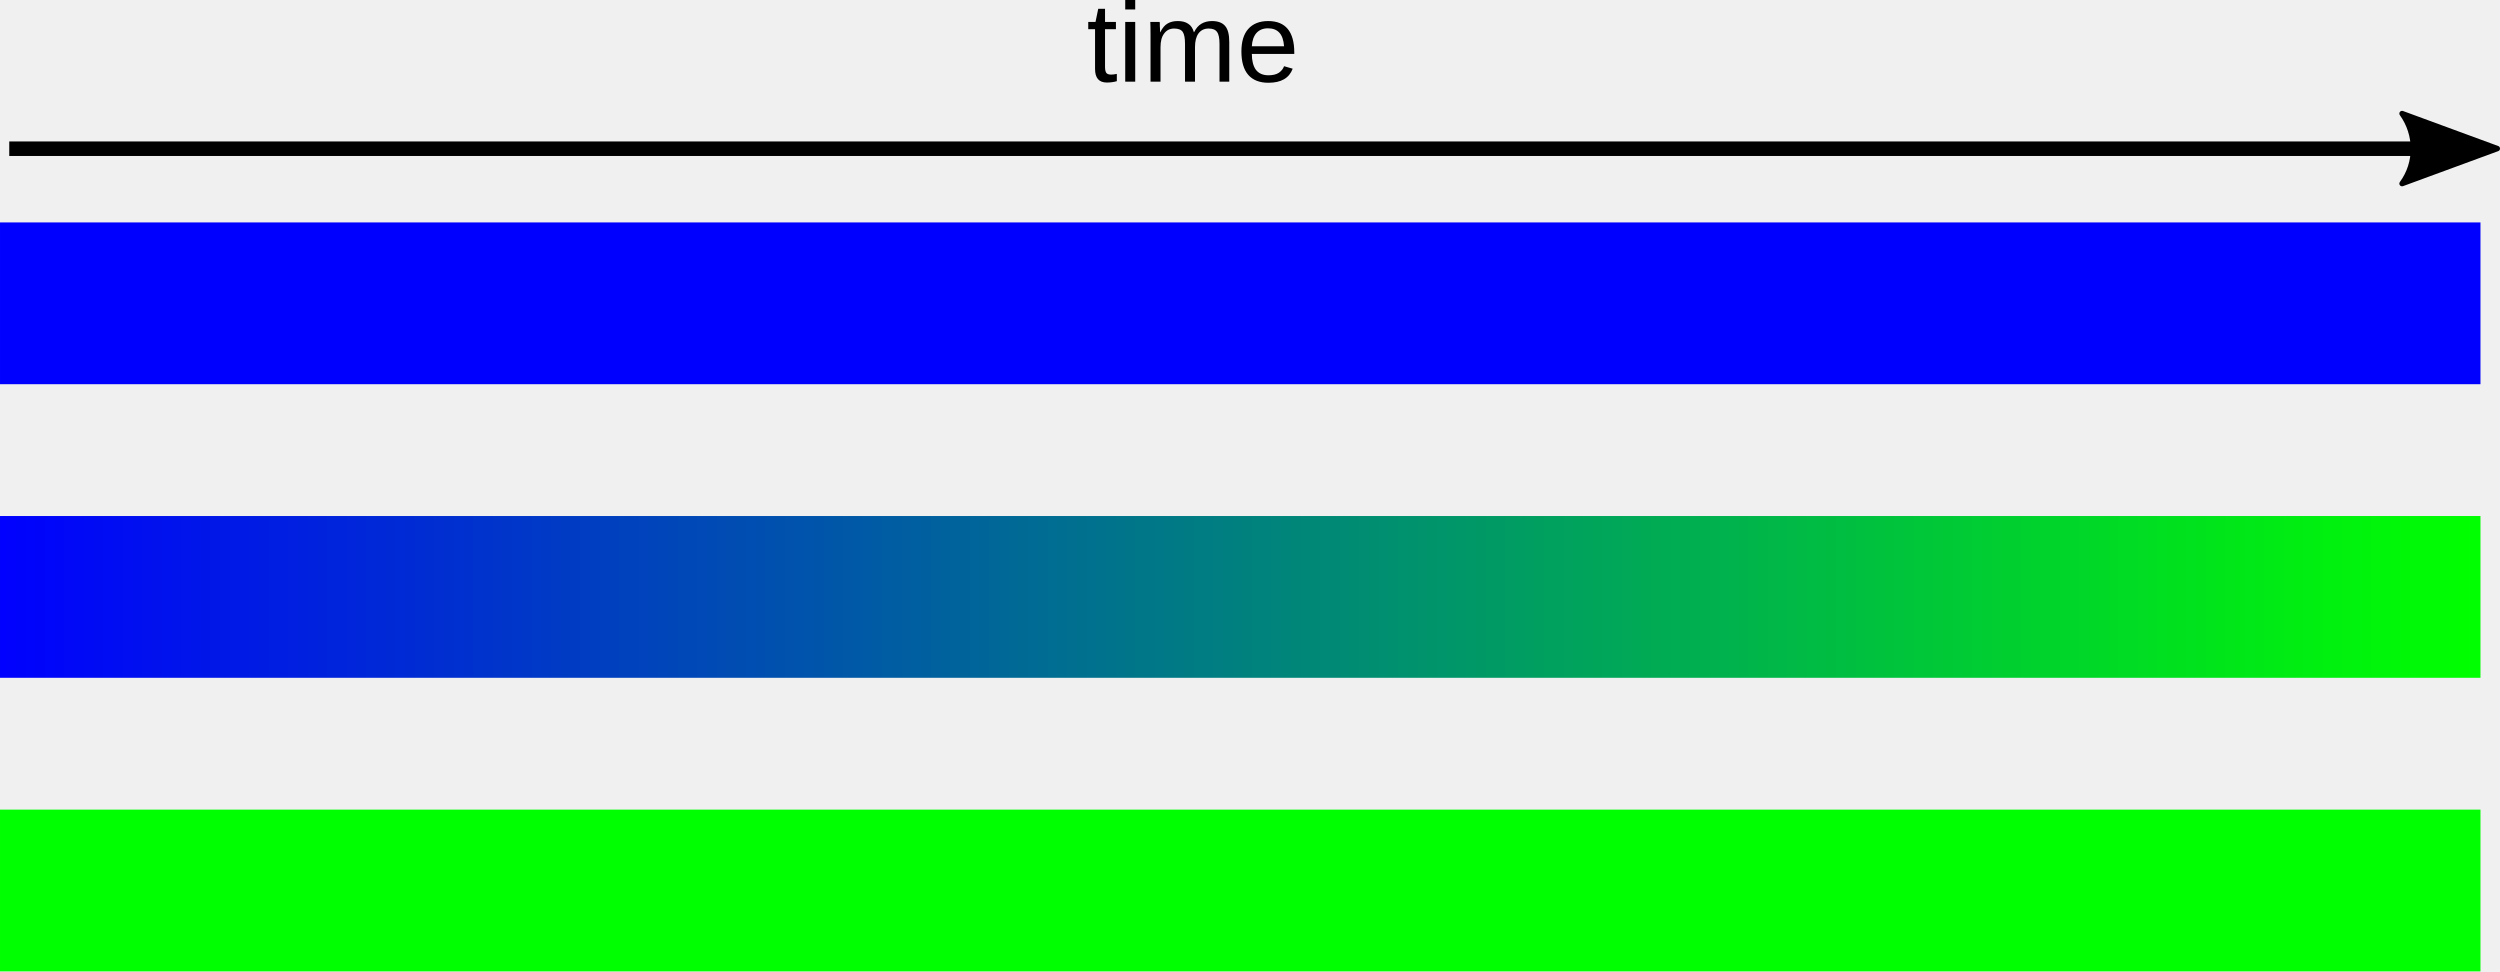
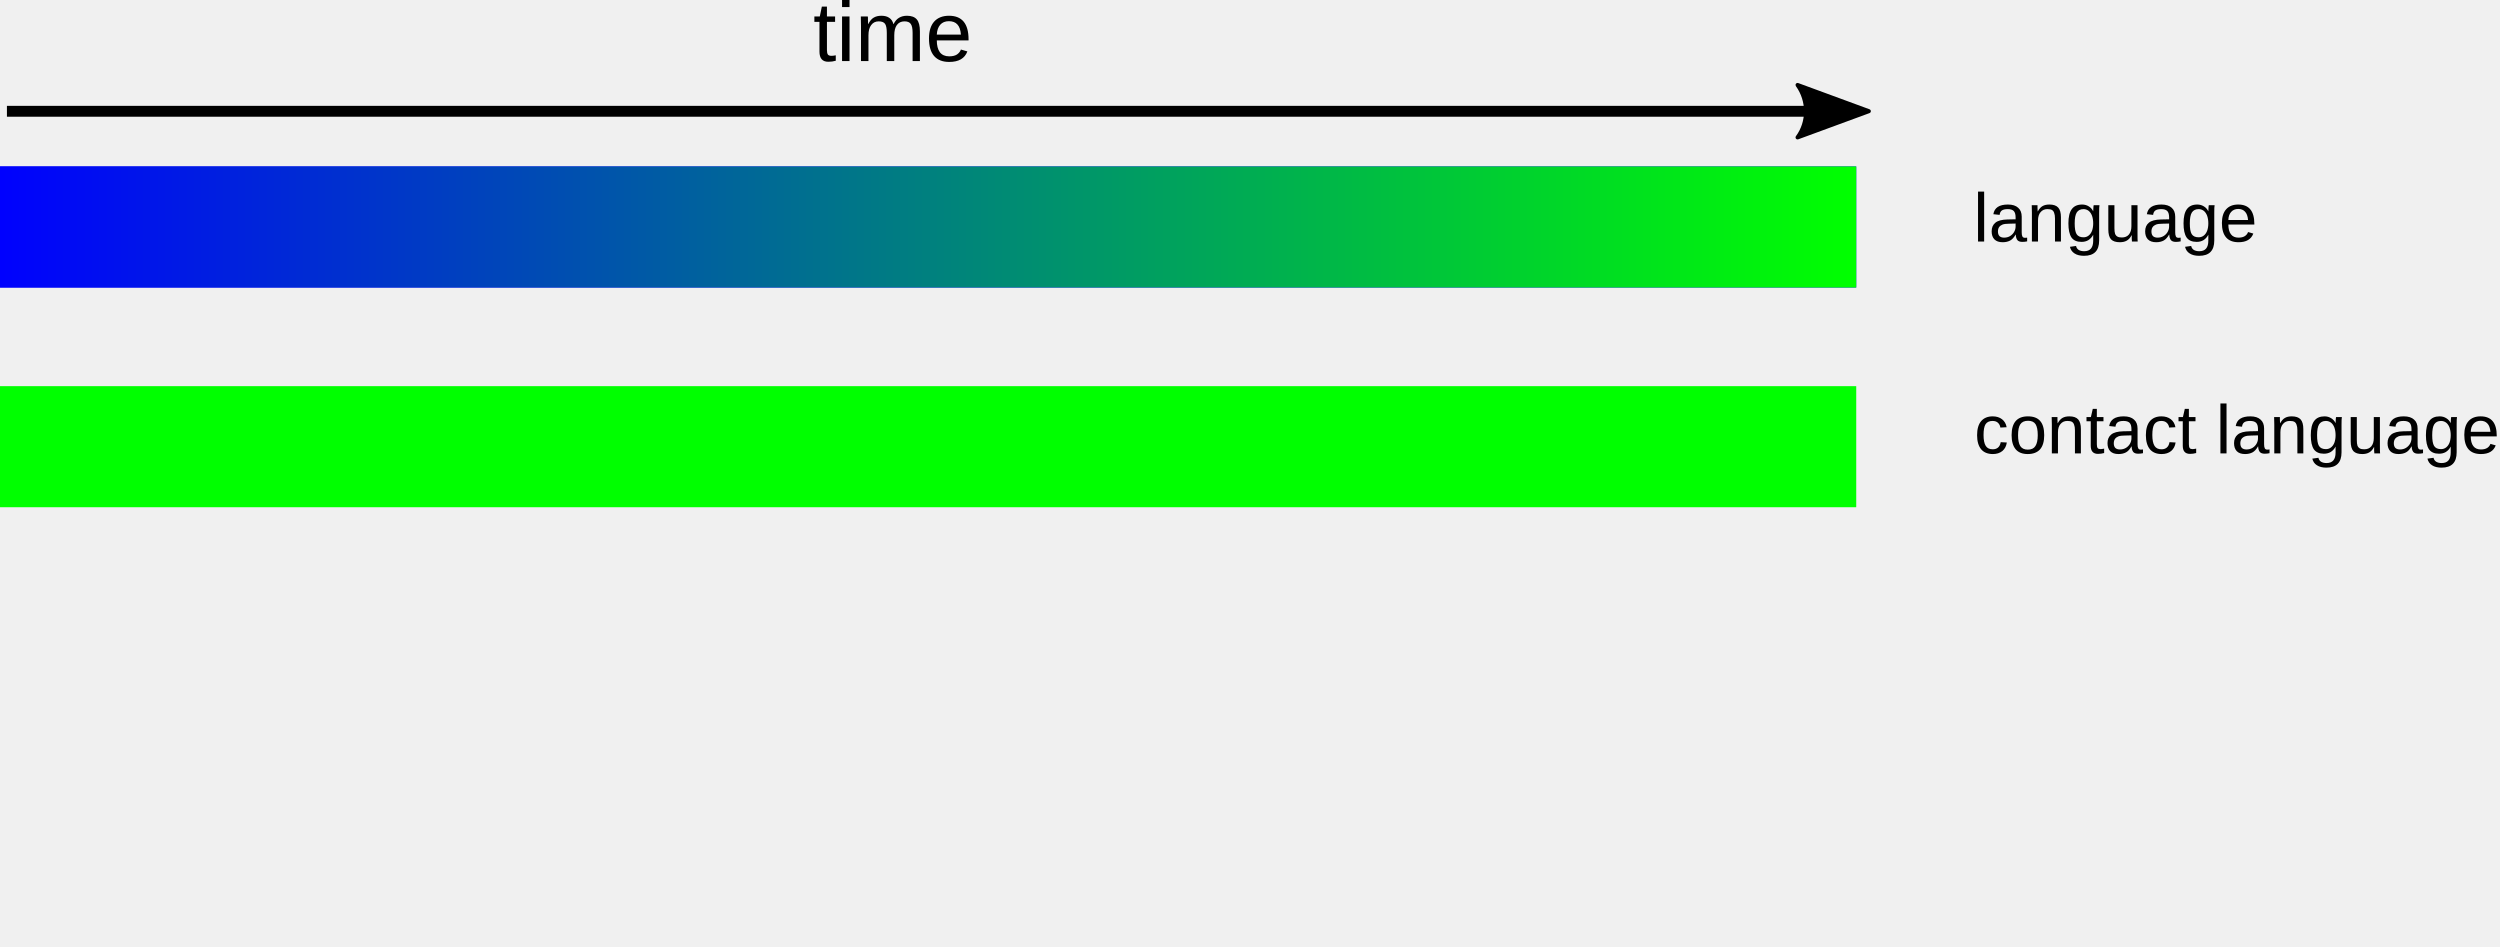
- <svg xmlns="http://www.w3.org/2000/svg" xmlns:xlink="http://www.w3.org/1999/xlink" width="172.153mm" height="66.892mm" viewBox="0 0 172.153 66.892" version="1.1" id="svg5">
+ <svg xmlns="http://www.w3.org/2000/svg" xmlns:xlink="http://www.w3.org/1999/xlink" width="230.047mm" height="87.109mm" viewBox="0 0 230.047 87.109" version="1.1" id="svg5">
  <defs id="defs2">
+     <marker style="overflow:visible" id="Arrow1Mend" refX="0" refY="0" orient="auto">
+       <path transform="matrix(-0.4,0,0,-0.4,-4,0)" style="fill:context-stroke;fill-rule:evenodd;stroke:context-stroke;stroke-width:1pt" d="M 0,0 5,-5 -12.5,0 5,5 Z" id="path1829" />
+     </marker>
    <rect x="-78.548" y="-152.161" width="813.408" height="130.875" id="rect11408" />
    <marker style="overflow:visible" id="Arrow2Mend" refX="0" refY="0" orient="auto">
      <path transform="scale(-0.6)" d="M 8.719,4.034 -2.207,0.016 8.719,-4.002 c -1.745,2.372 -1.735,5.617 -6e-7,8.035 z" style="fill:context-stroke;fill-rule:evenodd;stroke:context-stroke;stroke-width:0.625;stroke-linejoin:round" id="path1847" />
    </marker>
    <marker style="overflow:visible" id="Arrow1Lend" refX="0" refY="0" orient="auto">
      <path transform="matrix(-0.8,0,0,-0.8,-10,0)" style="fill:context-stroke;fill-rule:evenodd;stroke:context-stroke;stroke-width:1pt" d="M 0,0 5,-5 -12.5,0 5,5 Z" id="path1823" />
    </marker>
+     <marker style="overflow:visible" id="Arrow2Mend-3" refX="0" refY="0" orient="auto">
+       <path transform="scale(-0.6)" d="M 8.719,4.034 -2.207,0.016 8.719,-4.002 c -1.745,2.372 -1.735,5.617 -6e-7,8.035 z" style="fill:context-stroke;fill-rule:evenodd;stroke:context-stroke;stroke-width:0.625;stroke-linejoin:round" id="path1847-6" />
+     </marker>
+     <linearGradient xlink:href="#linearGradient1751" id="linearGradient12552" gradientUnits="userSpaceOnUse" gradientTransform="translate(-17.46053,14.58361)" x1="16.866" y1="67.475" x2="187.797" y2="67.475" />
    <linearGradient id="linearGradient1751">
      <stop style="stop-color:#0000ff;stop-opacity:1;" offset="0" id="stop1747" />
      <stop style="stop-color:#00ff00;stop-opacity:1" offset="1" id="stop1749" />
    </linearGradient>
-     <linearGradient xlink:href="#linearGradient1751" id="linearGradient1753" x1="16.866" y1="67.475" x2="187.797" y2="67.475" gradientUnits="userSpaceOnUse" />
+     <marker style="overflow:visible" id="Arrow1Mend-2" refX="0" refY="0" orient="auto">
+       <path transform="matrix(-0.4,0,0,-0.4,-4,0)" style="fill:context-stroke;fill-rule:evenodd;stroke:context-stroke;stroke-width:1pt" d="M 0,0 5,-5 -12.5,0 5,5 Z" id="path1829-3" />
+     </marker>
+     <linearGradient xlink:href="#linearGradient32593" id="linearGradient32595" x1="46.011" y1="46.915" x2="144.433" y2="46.915" gradientUnits="userSpaceOnUse" gradientTransform="translate(-17.46055,-25.85138)" />
+     <linearGradient id="linearGradient32593">
+       <stop style="stop-color:#00ff00;stop-opacity:1;" offset="0" id="stop32589" />
+       <stop style="stop-color:#00ff00;stop-opacity:0;" offset="1" id="stop32591" />
+     </linearGradient>
+     <linearGradient xlink:href="#linearGradient32593" id="linearGradient32827" x1="193.459" y1="47.039" x2="149.533" y2="47.238" gradientUnits="userSpaceOnUse" gradientTransform="translate(-17.46055,-25.85138)" />
+     <marker style="overflow:visible" id="Arrow1Mend-2-9" refX="0" refY="0" orient="auto">
+       <path transform="matrix(-0.4,0,0,-0.4,-4,0)" style="fill:context-stroke;fill-rule:evenodd;stroke:context-stroke;stroke-width:1pt" d="M 0,0 5,-5 -12.5,0 5,5 Z" id="path1829-3-7" />
+     </marker>
+     <marker style="overflow:visible" id="Arrow1Mend-3" refX="0" refY="0" orient="auto">
+       <path transform="matrix(-0.4,0,0,-0.4,-4,0)" style="fill:context-stroke;fill-rule:evenodd;stroke:context-stroke;stroke-width:1pt" d="M 0,0 5,-5 -12.5,0 5,5 Z" id="path1829-6" />
+     </marker>
+     <linearGradient xlink:href="#linearGradient1751" id="linearGradient49662" gradientUnits="userSpaceOnUse" gradientTransform="translate(-9.4293213e-6,-20.21746)" x1="16.866" y1="67.475" x2="187.797" y2="67.475" />
  </defs>
  <g id="layer1" transform="translate(-17.46055,-25.85138)">
    <rect style="color:#000000;overflow:visible;fill:#0000ff;stroke-width:0.353;-inkscape-stroke:none;stop-color:#000000" id="rect1035" width="170.808" height="11.14" x="17.461" y="41.168" />
-     <rect style="color:#000000;overflow:visible;fill:url(#linearGradient1753);fill-opacity:1;stroke-width:0.353;-inkscape-stroke:none;stop-color:#000000" id="rect1037" width="170.808" height="11.14" x="17.461" y="61.385" />
-     <rect style="color:#000000;overflow:visible;fill:#00ff00;stroke-width:0.353;-inkscape-stroke:none;stop-color:#000000" id="rect1039" width="170.808" height="11.14" x="17.461" y="81.603" />
    <g id="g12001" transform="translate(0,6.879167)">
      <path style="fill:none;fill-rule:evenodd;stroke:#000000;stroke-width:1;stroke-linecap:butt;stroke-linejoin:miter;stroke-miterlimit:4;stroke-dasharray:none;stroke-opacity:1;marker-end:url(#Arrow2Mend)" d="M 18.098,29.213 H 188.102" id="path1818" />
      <text xml:space="preserve" style="font-size:7.761px;line-height:125%;font-family:Arimo;-inkscape-font-specification:Arimo;letter-spacing:0px;word-spacing:0px;writing-mode:lr-tb;fill:#000000;stroke:none;stroke-width:0.265px;stroke-linecap:butt;stroke-linejoin:miter;stroke-opacity:1" x="92.275" y="24.596" id="text3682">
        <tspan id="tspan3680" style="font-size:7.761px;fill:#000000;stroke:none;stroke-width:0.265px" x="92.275" y="24.596">time</tspan>
      </text>
    </g>
    <text xml:space="preserve" transform="matrix(0.2645833,0,0,0.2645833,17.46055,41.16775)" id="text11406" style="font-size:10.667px;line-height:125%;font-family:Arimo;-inkscape-font-specification:Arimo;letter-spacing:0px;word-spacing:0px;writing-mode:lr-tb;white-space:pre;shape-inside:url(#rect11408);fill:none;stroke:#000000;stroke-width:1px;stroke-linecap:butt;stroke-linejoin:miter;stroke-opacity:1" />
+     <text xml:space="preserve" style="font-size:6.35px;line-height:125%;font-family:Arimo;-inkscape-font-specification:Arimo;font-variation-settings:normal;letter-spacing:0px;word-spacing:0px;writing-mode:lr-tb;opacity:1;vector-effect:none;fill:#000000;fill-opacity:1;stroke:none;stroke-width:0.265px;stroke-linecap:butt;stroke-linejoin:miter;stroke-miterlimit:4;stroke-dasharray:none;stroke-dashoffset:0;stroke-opacity:1;-inkscape-stroke:none;stop-color:#000000;stop-opacity:1" x="199.056" y="48.082" id="text13492">
+       <tspan id="tspan13490" style="font-size:6.35px;font-variation-settings:normal;vector-effect:none;fill:#000000;fill-opacity:1;stroke:none;stroke-width:0.265px;stroke-linecap:butt;stroke-linejoin:miter;stroke-miterlimit:4;stroke-dasharray:none;stroke-dashoffset:0;stroke-opacity:1;-inkscape-stroke:none;stop-color:#000000;stop-opacity:1" x="199.056" y="48.082">language</tspan>
+     </text>
+     <path style="fill:none;fill-rule:evenodd;stroke:none;stroke-width:0.265px;stroke-linecap:butt;stroke-linejoin:miter;stroke-opacity:1" d="m 247.508,45.7 c -0.035,1.366 -0.035,1.366 -0.035,1.366" id="path24910" />
+     <rect style="color:#000000;display:inline;overflow:visible;fill:url(#linearGradient49662);fill-opacity:1;stroke-width:0.353;-inkscape-stroke:none;stop-color:#000000" id="rect1037-9-9-9" width="170.808" height="11.14" x="17.461" y="41.168" />
+   </g>
+   <g id="layer4" style="display:inline">
+     <rect style="color:#000000;overflow:visible;fill:#00ff00;stroke-width:0.353;-inkscape-stroke:none;stop-color:#000000" id="rect1035-9" width="170.808" height="11.14" x="-2.4008789e-06" y="35.534" />
+     <text xml:space="preserve" style="font-size:6.35px;line-height:125%;font-family:Arimo;-inkscape-font-specification:Arimo;font-variation-settings:normal;letter-spacing:0px;word-spacing:0px;writing-mode:lr-tb;vector-effect:none;fill:#000000;fill-opacity:1;stroke:none;stroke-width:0.265px;stroke-linecap:butt;stroke-linejoin:miter;stroke-miterlimit:4;stroke-dasharray:none;stroke-dashoffset:0;stroke-opacity:1;-inkscape-stroke:none;stop-color:#000000" x="181.665" y="41.715" id="text18422">
+       <tspan id="tspan18420" style="font-size:6.35px;font-variation-settings:normal;vector-effect:none;fill:#000000;fill-opacity:1;stroke:none;stroke-width:0.265px;stroke-linecap:butt;stroke-linejoin:miter;stroke-miterlimit:4;stroke-dasharray:none;stroke-dashoffset:0;stroke-opacity:1;-inkscape-stroke:none;stop-color:#000000;stop-opacity:1" x="181.665" y="41.715">contact language</tspan>
+     </text>
+   </g>
+   <g id="layer3" style="display:none">
+     <rect style="color:#000000;font-variation-settings:normal;overflow:visible;vector-effect:none;fill:#ffffff;fill-opacity:1;stroke:none;stroke-width:0.265px;stroke-linecap:butt;stroke-linejoin:miter;stroke-miterlimit:4;stroke-dasharray:none;stroke-dashoffset:0;stroke-opacity:1;-inkscape-stroke:none;stop-color:#000000" id="rect25873" width="86.743" height="18.755" x="40.494" y="32.861" />
+     <text xml:space="preserve" style="font-style:normal;font-variant:normal;font-weight:normal;font-stretch:normal;font-size:4.233px;line-height:125%;font-family:Arimo;-inkscape-font-specification:Arimo;font-variant-ligatures:normal;font-variant-position:normal;font-variant-caps:normal;font-variant-numeric:normal;font-variant-alternates:normal;font-variant-east-asian:normal;font-feature-settings:normal;font-variation-settings:normal;text-indent:0;text-align:start;text-decoration-line:none;text-decoration-style:solid;text-decoration-color:#000000;letter-spacing:0px;word-spacing:0px;text-transform:none;writing-mode:lr-tb;direction:ltr;text-orientation:mixed;dominant-baseline:auto;baseline-shift:baseline;white-space:normal;vector-effect:none;fill:#000000;fill-opacity:1;stroke:none;stroke-width:0.265px;stroke-linecap:butt;stroke-linejoin:miter;stroke-miterlimit:4;stroke-dasharray:none;stroke-dashoffset:0;stroke-opacity:1;-inkscape-stroke:none;stop-color:#000000" x="9.36" y="32.536" id="text28881">
+       <tspan id="tspan28879" style="font-style:normal;font-variant:normal;font-weight:normal;font-stretch:normal;font-size:4.233px;line-height:125%;font-family:Arimo;-inkscape-font-specification:Arimo;font-variant-ligatures:normal;font-variant-position:normal;font-variant-caps:normal;font-variant-numeric:normal;font-variant-alternates:normal;font-variant-east-asian:normal;font-feature-settings:normal;font-variation-settings:normal;text-indent:0;text-align:start;text-decoration-line:none;text-decoration-style:solid;text-decoration-color:#000000;letter-spacing:0px;word-spacing:0px;text-transform:none;writing-mode:lr-tb;direction:ltr;text-orientation:mixed;dominant-baseline:auto;baseline-shift:baseline;white-space:normal;vector-effect:none;fill:#000000;fill-opacity:1;stroke:none;stroke-width:0.265px;stroke-linecap:butt;stroke-linejoin:miter;stroke-miterlimit:4;stroke-dasharray:none;stroke-dashoffset:0;stroke-opacity:1;-inkscape-stroke:none;stop-color:#000000;stop-opacity:1" x="9.36" y="32.536" dx="0 0 0 0 0 0 0 0 0 0 0 0 0 0 0 0 0 0 0 0 0 0 0 0 0 0 0 0 0 0 0 0 0 0 0 0 0 0 0 0 0 0 0 0 0 0 0 0 0 0 0 0 0 0 0 0 0 0 0.705">Borrowing event            phonological integration         renewed contact      cover-up</tspan>
+     </text>
+     <text xml:space="preserve" style="font-style:normal;font-variant:normal;font-weight:normal;font-stretch:normal;font-size:4.233px;line-height:125%;font-family:Arimo;-inkscape-font-specification:Arimo;font-variant-ligatures:normal;font-variant-position:normal;font-variant-caps:normal;font-variant-numeric:normal;font-variant-alternates:normal;font-variant-east-asian:normal;font-feature-settings:normal;font-variation-settings:normal;text-indent:0;text-align:start;text-decoration-line:none;text-decoration-style:solid;text-decoration-color:#000000;letter-spacing:0px;word-spacing:0px;text-transform:none;writing-mode:lr-tb;direction:ltr;text-orientation:mixed;dominant-baseline:auto;baseline-shift:baseline;white-space:normal;vector-effect:none;fill:#000000;fill-opacity:1;stroke:none;stroke-width:0.265px;stroke-linecap:butt;stroke-linejoin:miter;stroke-miterlimit:4;stroke-dasharray:none;stroke-dashoffset:0;stroke-opacity:1;-inkscape-stroke:none;stop-color:#000000" x="65.893" y="42.396" id="text47624">
+       <tspan id="tspan47622" style="font-style:normal;font-variant:normal;font-weight:normal;font-stretch:normal;font-size:4.233px;line-height:125%;font-family:Arimo;-inkscape-font-specification:Arimo;font-variant-ligatures:normal;font-variant-position:normal;font-variant-caps:normal;font-variant-numeric:normal;font-variant-alternates:normal;font-variant-east-asian:normal;font-feature-settings:normal;font-variation-settings:normal;text-indent:0;text-align:start;text-decoration-line:none;text-decoration-style:solid;text-decoration-color:#000000;letter-spacing:0px;word-spacing:0px;text-transform:none;writing-mode:lr-tb;direction:ltr;text-orientation:mixed;dominant-baseline:auto;baseline-shift:baseline;white-space:normal;vector-effect:none;fill:#000000;fill-opacity:1;stroke:none;stroke-width:0.265px;stroke-linecap:butt;stroke-linejoin:miter;stroke-miterlimit:4;stroke-dasharray:none;stroke-dashoffset:0;stroke-opacity:1;-inkscape-stroke:none;stop-color:#000000;stop-opacity:1" x="65.893" y="42.396">absence of contact</tspan>
+     </text>
+     <path style="fill:none;fill-rule:evenodd;stroke:#000000;stroke-width:0.265px;stroke-linecap:butt;stroke-linejoin:miter;stroke-opacity:1" d="M 42.052,41.142 H 62.965" id="path47861-2-2" />
+     <path style="fill:none;fill-rule:evenodd;stroke:#000000;stroke-width:0.265px;stroke-linecap:butt;stroke-linejoin:miter;stroke-opacity:1" d="m 103.435,41.142 h 20.913" id="path47861-2-2-8" />
+     <rect style="color:#000000;font-variation-settings:normal;overflow:visible;vector-effect:none;fill:url(#linearGradient32595);fill-opacity:1;stroke:none;stroke-width:0.265px;stroke-linecap:butt;stroke-linejoin:miter;stroke-miterlimit:4;stroke-dasharray:none;stroke-dashoffset:0;stroke-opacity:1;-inkscape-stroke:none;stop-color:#000000" id="rect32161" width="98.422" height="11.14" x="28.55" y="15.316" />
+     <rect style="color:#000000;font-variation-settings:normal;overflow:visible;vector-effect:none;fill:url(#linearGradient32827);fill-opacity:1;stroke:none;stroke-width:0.265px;stroke-linecap:butt;stroke-linejoin:miter;stroke-miterlimit:4;stroke-dasharray:none;stroke-dashoffset:0;stroke-opacity:1;-inkscape-stroke:none;stop-color:#000000" id="rect32683" width="43.836" height="11.14" x="126.972" y="15.316" />
+     <rect style="color:#000000;font-variation-settings:normal;overflow:visible;vector-effect:none;fill:#00ffff;fill-opacity:1;stroke:none;stroke-width:0.265px;stroke-linecap:butt;stroke-linejoin:miter;stroke-miterlimit:4;stroke-dasharray:none;stroke-dashoffset:0;stroke-opacity:1;-inkscape-stroke:none;stop-color:#000000" id="rect43238" width="28.55" height="11.14" x="4.9353025e-07" y="15.316" />
+     <path style="fill:none;fill-rule:evenodd;stroke:#000000;stroke-width:0.265px;stroke-linecap:butt;stroke-linejoin:miter;stroke-opacity:1;marker-end:url(#Arrow1Mend-3)" d="m 28.55,35.534 v -8.544" id="path26273" />
+     <path style="fill:none;fill-rule:evenodd;stroke:#000000;stroke-width:0.265px;stroke-linecap:butt;stroke-linejoin:miter;stroke-opacity:1;marker-end:url(#Arrow1Mend-2-9)" d="m 126.975,35.534 v -8.544" id="path26273-7" />
+   </g>
+   <g id="layer2" style="display:none">
+     <rect style="color:#000000;overflow:visible;fill:#00ff00;stroke-width:0.353;-inkscape-stroke:none;stop-color:#000000" id="rect1039-1" width="170.808" height="11.14" x="3.400879e-06" y="75.969" />
+     <rect style="color:#000000;overflow:visible;fill:url(#linearGradient12552);fill-opacity:1;stroke-width:0.353;-inkscape-stroke:none;stop-color:#000000" id="rect1037-9-9" width="170.808" height="11.14" x="1.8659668e-05" y="75.969" />
+     <path style="fill:none;fill-rule:evenodd;stroke:#000000;stroke-width:0.5;stroke-linecap:butt;stroke-linejoin:miter;stroke-miterlimit:4;stroke-dasharray:1, 0.5;stroke-dashoffset:0;stroke-opacity:1" d="m 0.26,62.46 229.767,0.012" id="path12762" />
+     <text xml:space="preserve" style="font-size:6.35px;line-height:125%;font-family:Arimo;-inkscape-font-specification:Arimo;font-variation-settings:normal;letter-spacing:0px;word-spacing:0px;writing-mode:lr-tb;vector-effect:none;fill:#000000;fill-opacity:1;stroke:none;stroke-width:0.265px;stroke-linecap:butt;stroke-linejoin:miter;stroke-miterlimit:4;stroke-dasharray:none;stroke-dashoffset:0;stroke-opacity:1;-inkscape-stroke:none;stop-color:#000000" x="181.667" y="82.549" id="text19394">
+       <tspan id="tspan19392" style="font-size:6.35px;font-variation-settings:normal;vector-effect:none;fill:#000000;fill-opacity:1;stroke:none;stroke-width:0.265px;stroke-linecap:butt;stroke-linejoin:miter;stroke-miterlimit:4;stroke-dasharray:none;stroke-dashoffset:0;stroke-opacity:1;-inkscape-stroke:none;stop-color:#000000;stop-opacity:1" x="181.667" y="82.549">distant relative</tspan>
+     </text>
  </g>
</svg>
